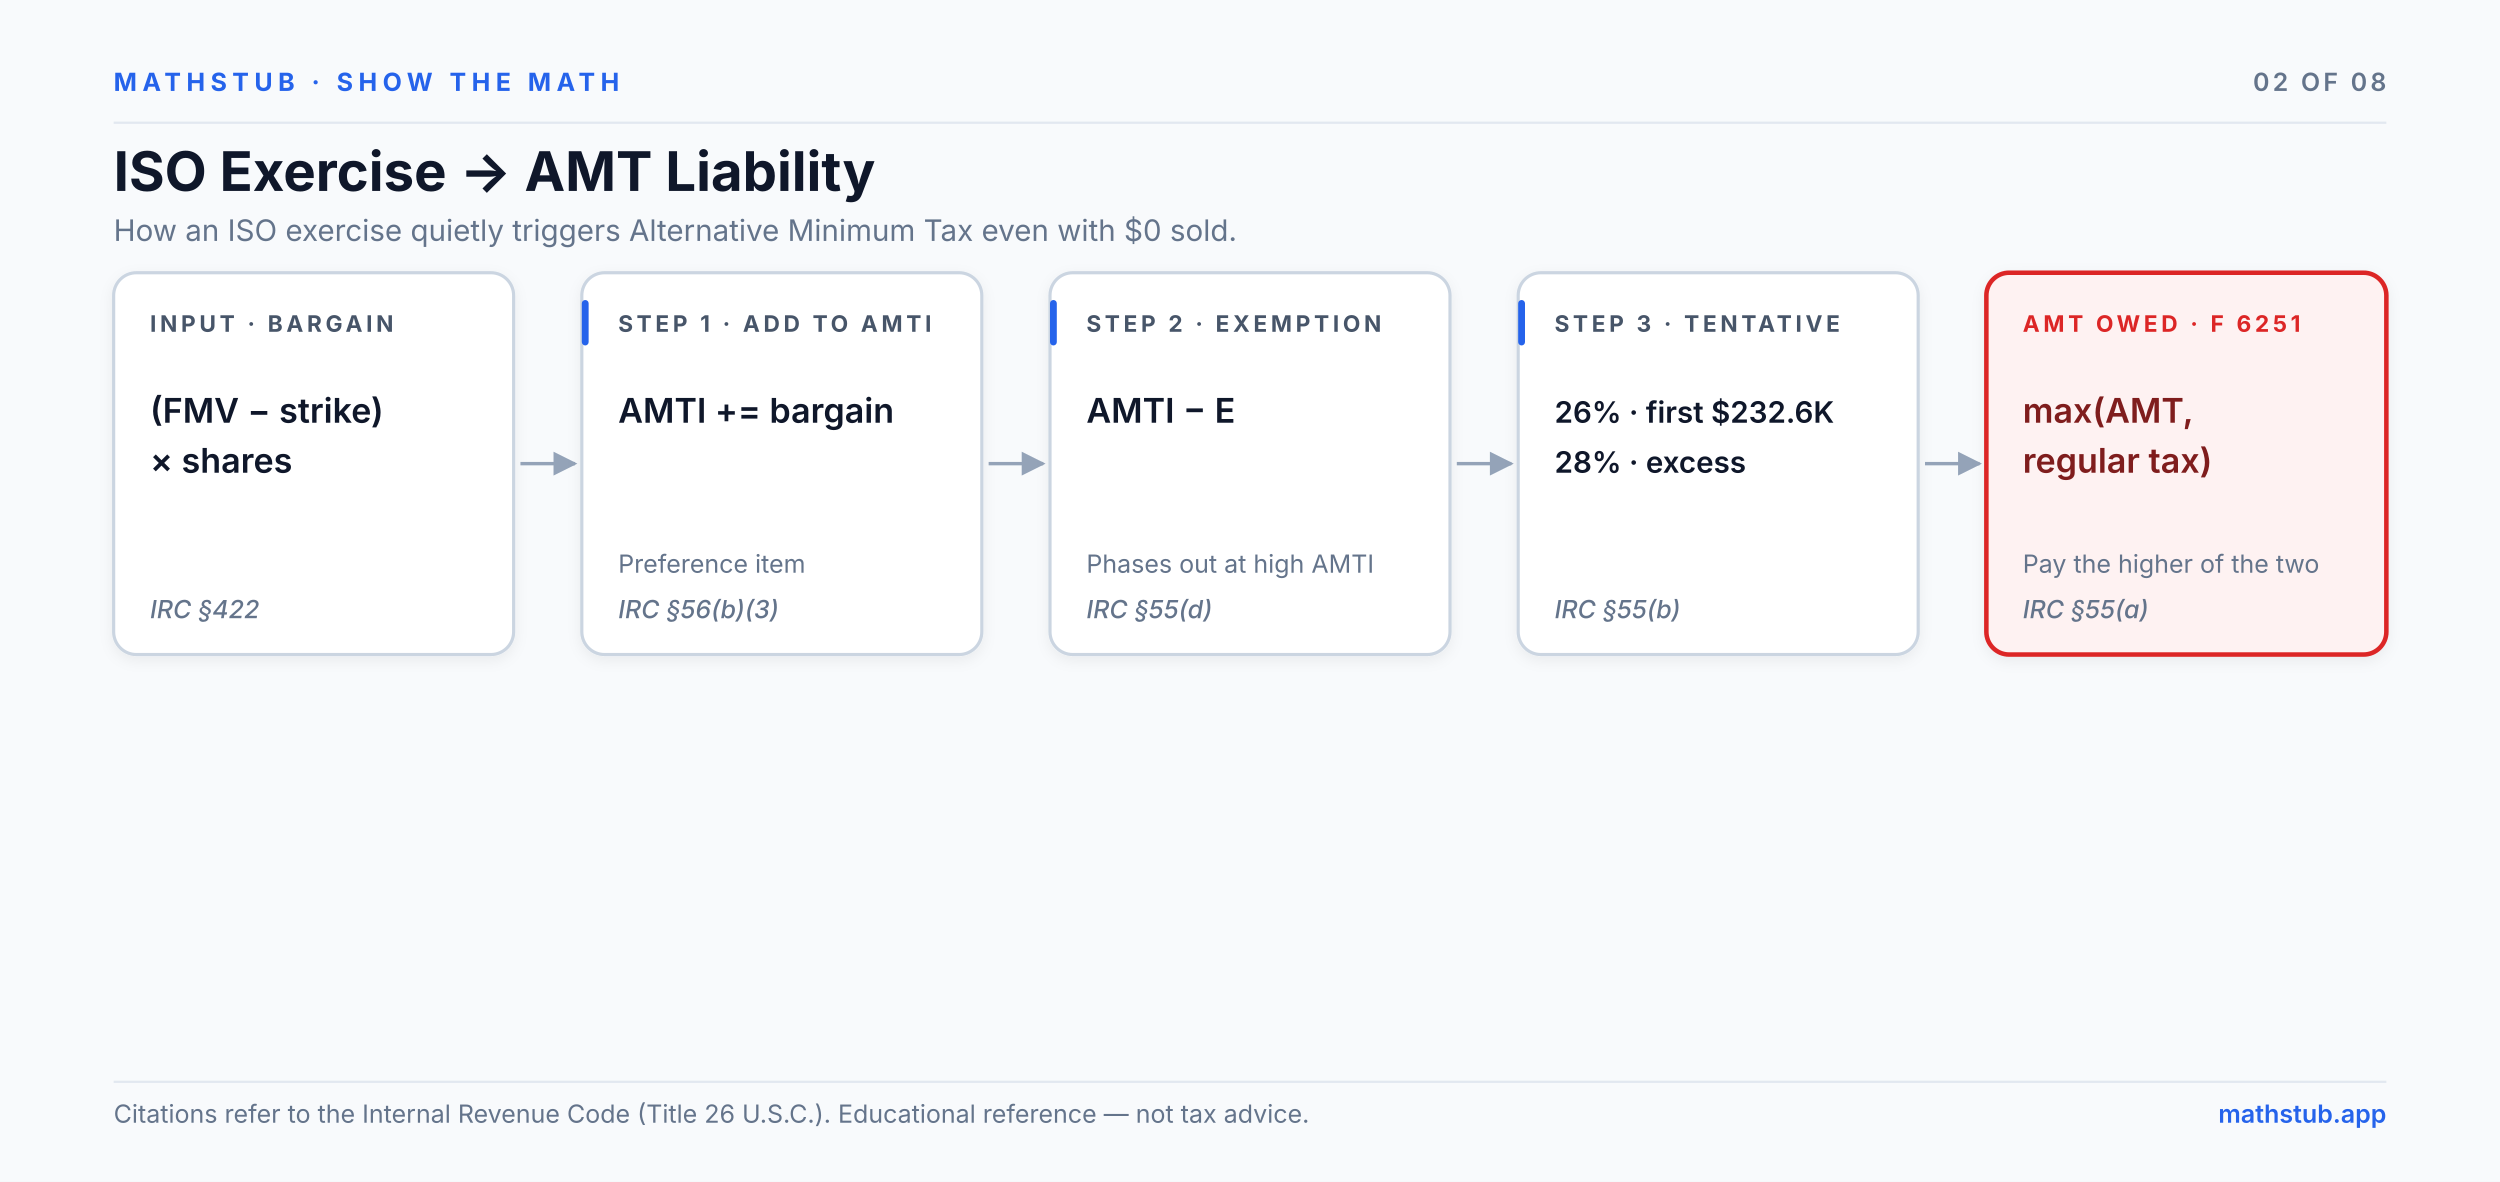
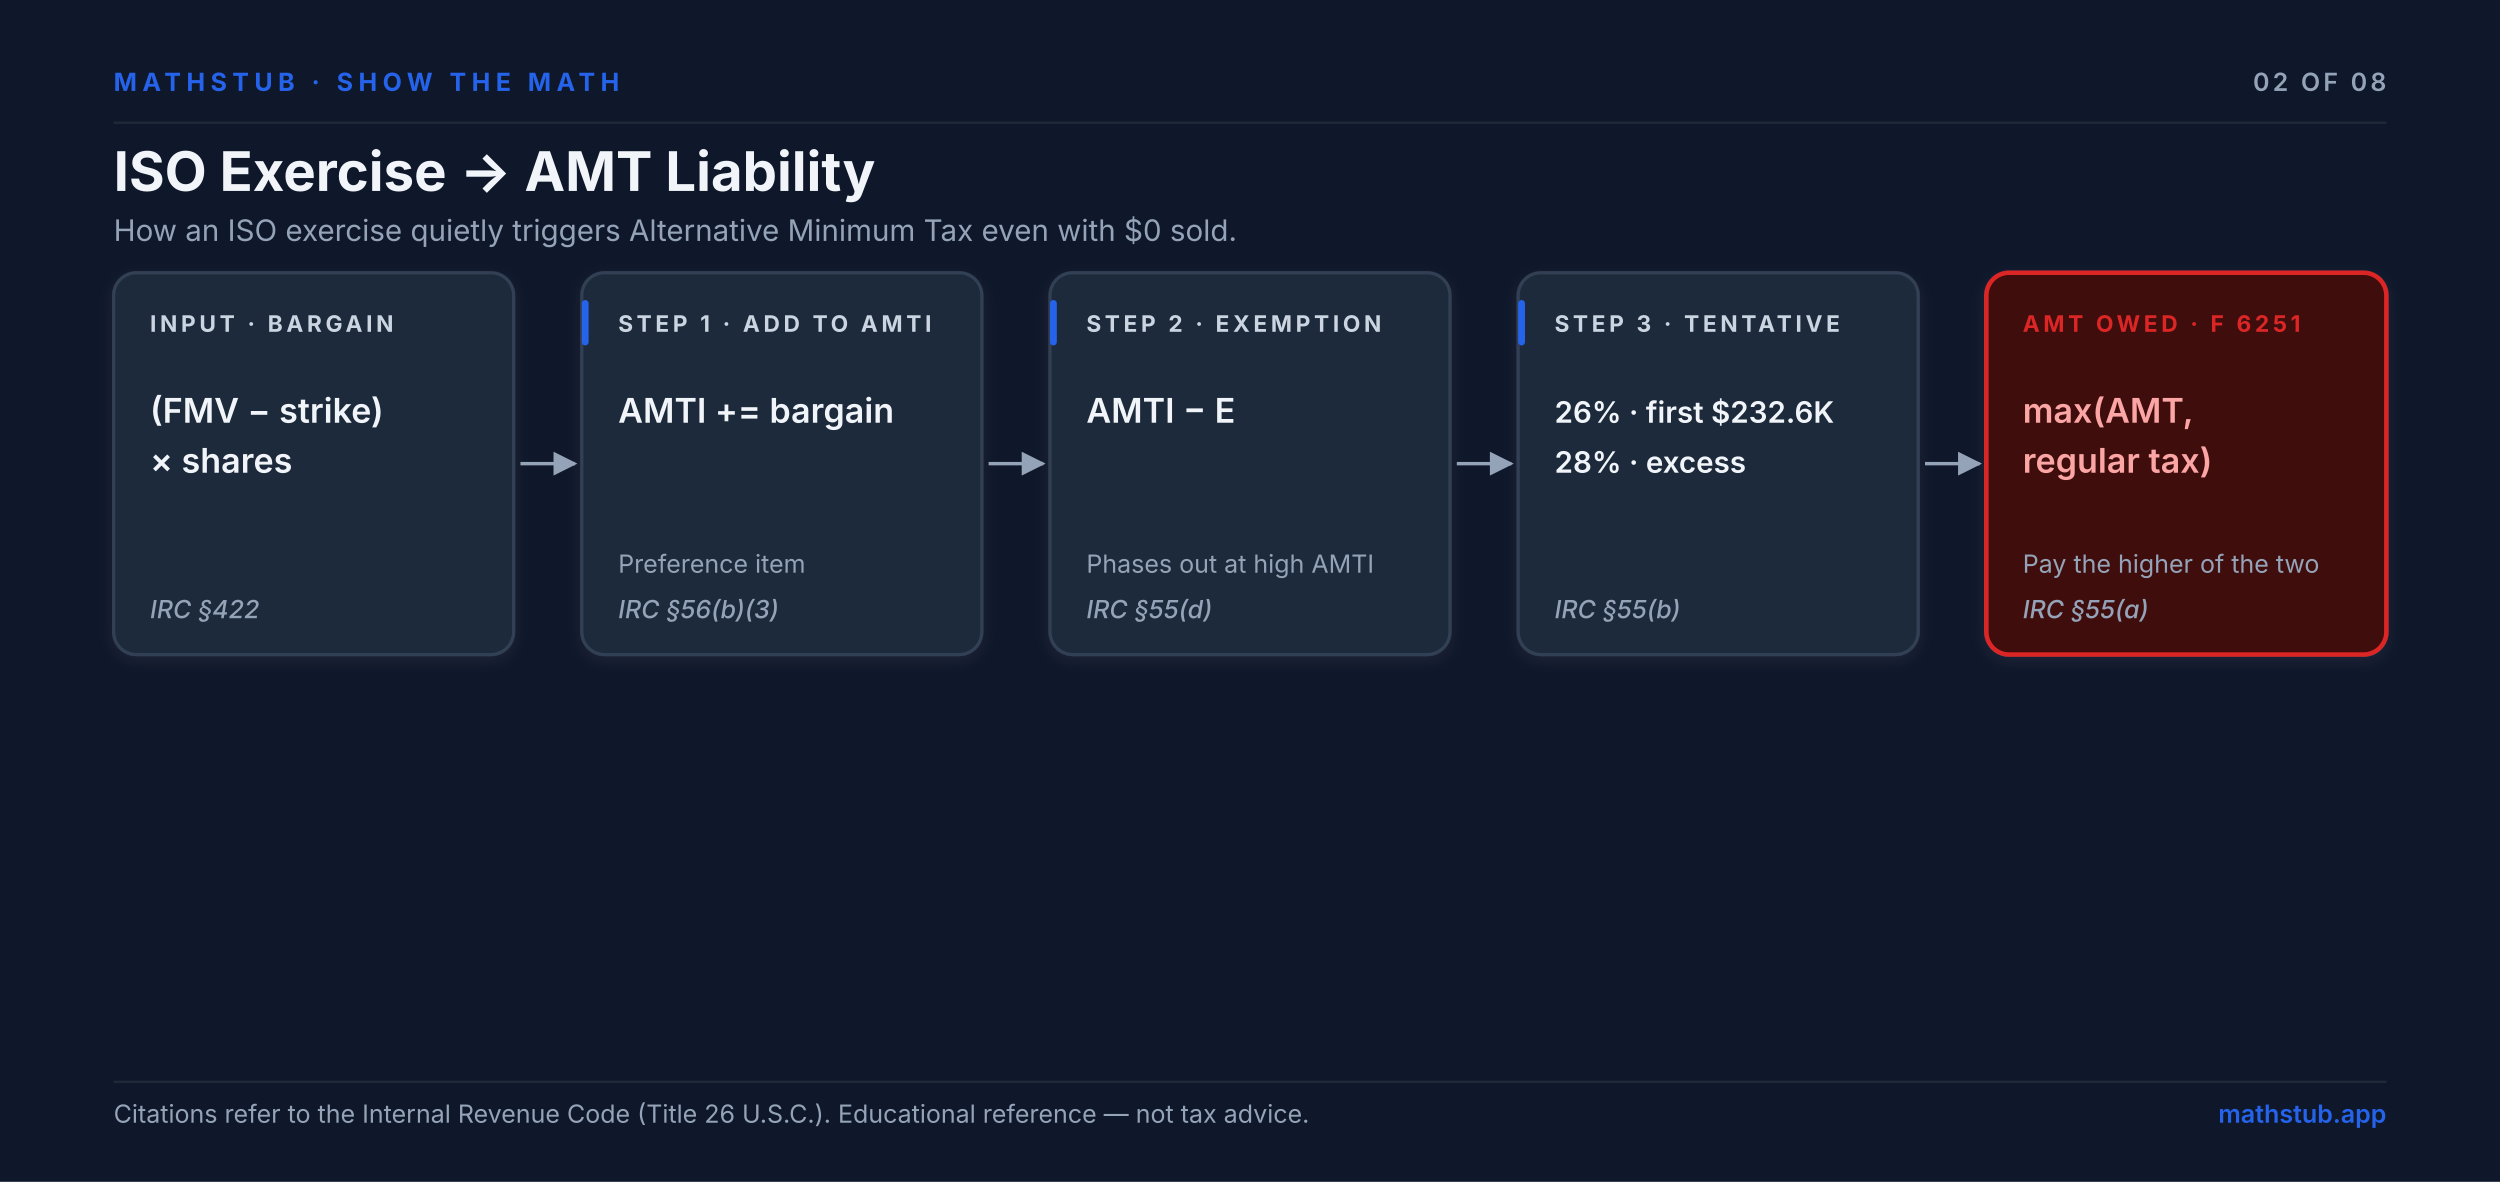
<svg xmlns="http://www.w3.org/2000/svg" viewBox="0 0 1100 520" width="1100" height="520" font-family="Inter, system-ui, -apple-system, 'Segoe UI', sans-serif">
  <defs>
    <marker id="arrow" viewBox="0 0 10 10" refX="9" refY="5" markerWidth="7" markerHeight="7" orient="auto-start-reverse">
      <path d="M0,0 L10,5 L0,10 z" fill="#94a3b8" />
    </marker>
    <filter id="boxShadow" x="-5%" y="-5%" width="110%" height="115%">
-       <feDropShadow dx="0" dy="2" stdDeviation="3" flood-color="#0f172a" flood-opacity="0.06" />
+       <feDropShadow dx="0" dy="2" stdDeviation="3" flood-color="#f1f5f9" flood-opacity="0.06" />
    </filter>
  </defs>
-   <rect width="1100" height="520" fill="#f8fafc" />
+   <rect width="1100" height="520" fill="#0f172a" />
  <text x="50" y="40" font-size="11" font-weight="700" fill="#2563eb" letter-spacing="2.4">MATHSTUB · SHOW THE MATH</text>
-   <text x="1050" y="40" font-size="11" font-weight="600" fill="#64748b" text-anchor="end" letter-spacing="1.4">02 OF 08</text>
-   <line x1="50" y1="54" x2="1050" y2="54" stroke="#e2e8f0" stroke-width="1" />
-   <text x="50" y="84" font-size="24" font-weight="700" fill="#0f172a">ISO Exercise → AMT Liability</text>
-   <text x="50" y="106" font-size="13" font-weight="400" fill="#64748b">How an ISO exercise quietly triggers Alternative Minimum Tax even with $0 sold.</text>
-   <rect x="50" y="120" width="176" height="168" rx="10" fill="#ffffff" stroke="#cbd5e1" stroke-width="1.4" filter="url(#boxShadow)" />
-   <text x="66" y="146" font-size="10" font-weight="700" fill="#475569" letter-spacing="1.6">INPUT · BARGAIN</text>
-   <text x="66" y="186" font-size="15" font-weight="600" fill="#0f172a">(FMV − strike)</text>
-   <text x="66" y="208" font-size="15" font-weight="600" fill="#0f172a">× shares</text>
-   <text x="66" y="272" font-size="11" font-style="italic" font-weight="500" fill="#64748b">IRC §422</text>
+   <text x="1050" y="40" font-size="11" font-weight="600" fill="#94a3b8" text-anchor="end" letter-spacing="1.4">02 OF 08</text>
+   <line x1="50" y1="54" x2="1050" y2="54" stroke="#1f2937" stroke-width="1" />
+   <text x="50" y="84" font-size="24" font-weight="700" fill="#f1f5f9">ISO Exercise → AMT Liability</text>
+   <text x="50" y="106" font-size="13" font-weight="400" fill="#94a3b8">How an ISO exercise quietly triggers Alternative Minimum Tax even with $0 sold.</text>
+   <rect x="50" y="120" width="176" height="168" rx="10" fill="#1e293b" stroke="#334155" stroke-width="1.4" filter="url(#boxShadow)" />
+   <text x="66" y="146" font-size="10" font-weight="700" fill="#cbd5e1" letter-spacing="1.6">INPUT · BARGAIN</text>
+   <text x="66" y="186" font-size="15" font-weight="600" fill="#f1f5f9">(FMV − strike)</text>
+   <text x="66" y="208" font-size="15" font-weight="600" fill="#f1f5f9">× shares</text>
+   <text x="66" y="272" font-size="11" font-style="italic" font-weight="500" fill="#94a3b8">IRC §422</text>
  <line x1="229" y1="204" x2="253" y2="204" stroke="#94a3b8" stroke-width="1.5" marker-end="url(#arrow)" />
-   <rect x="256" y="120" width="176" height="168" rx="10" fill="#ffffff" stroke="#cbd5e1" stroke-width="1.4" filter="url(#boxShadow)" />
+   <rect x="256" y="120" width="176" height="168" rx="10" fill="#1e293b" stroke="#334155" stroke-width="1.4" filter="url(#boxShadow)" />
  <rect x="256" y="132" width="3" height="20" rx="1.5" fill="#2563eb" />
-   <text x="272" y="146" font-size="10" font-weight="700" fill="#475569" letter-spacing="1.6">STEP 1 · ADD TO AMTI</text>
-   <text x="272" y="186" font-size="15" font-weight="600" fill="#0f172a">AMTI += bargain</text>
-   <text x="272" y="252" font-size="11" font-weight="400" fill="#64748b">Preference item</text>
-   <text x="272" y="272" font-size="11" font-style="italic" font-weight="500" fill="#64748b">IRC §56(b)(3)</text>
+   <text x="272" y="146" font-size="10" font-weight="700" fill="#cbd5e1" letter-spacing="1.6">STEP 1 · ADD TO AMTI</text>
+   <text x="272" y="186" font-size="15" font-weight="600" fill="#f1f5f9">AMTI += bargain</text>
+   <text x="272" y="252" font-size="11" font-weight="400" fill="#94a3b8">Preference item</text>
+   <text x="272" y="272" font-size="11" font-style="italic" font-weight="500" fill="#94a3b8">IRC §56(b)(3)</text>
  <line x1="435" y1="204" x2="459" y2="204" stroke="#94a3b8" stroke-width="1.5" marker-end="url(#arrow)" />
-   <rect x="462" y="120" width="176" height="168" rx="10" fill="#ffffff" stroke="#cbd5e1" stroke-width="1.4" filter="url(#boxShadow)" />
+   <rect x="462" y="120" width="176" height="168" rx="10" fill="#1e293b" stroke="#334155" stroke-width="1.4" filter="url(#boxShadow)" />
  <rect x="462" y="132" width="3" height="20" rx="1.5" fill="#2563eb" />
-   <text x="478" y="146" font-size="10" font-weight="700" fill="#475569" letter-spacing="1.6">STEP 2 · EXEMPTION</text>
-   <text x="478" y="186" font-size="15" font-weight="600" fill="#0f172a">AMTI − E</text>
-   <text x="478" y="252" font-size="11" font-weight="400" fill="#64748b">Phases out at high AMTI</text>
-   <text x="478" y="272" font-size="11" font-style="italic" font-weight="500" fill="#64748b">IRC §55(d)</text>
+   <text x="478" y="146" font-size="10" font-weight="700" fill="#cbd5e1" letter-spacing="1.6">STEP 2 · EXEMPTION</text>
+   <text x="478" y="186" font-size="15" font-weight="600" fill="#f1f5f9">AMTI − E</text>
+   <text x="478" y="252" font-size="11" font-weight="400" fill="#94a3b8">Phases out at high AMTI</text>
+   <text x="478" y="272" font-size="11" font-style="italic" font-weight="500" fill="#94a3b8">IRC §55(d)</text>
  <line x1="641" y1="204" x2="665" y2="204" stroke="#94a3b8" stroke-width="1.5" marker-end="url(#arrow)" />
-   <rect x="668" y="120" width="176" height="168" rx="10" fill="#ffffff" stroke="#cbd5e1" stroke-width="1.4" filter="url(#boxShadow)" />
+   <rect x="668" y="120" width="176" height="168" rx="10" fill="#1e293b" stroke="#334155" stroke-width="1.4" filter="url(#boxShadow)" />
  <rect x="668" y="132" width="3" height="20" rx="1.5" fill="#2563eb" />
-   <text x="684" y="146" font-size="10" font-weight="700" fill="#475569" letter-spacing="1.6">STEP 3 · TENTATIVE</text>
-   <text x="684" y="186" font-size="13" font-weight="600" fill="#0f172a">26%  · first $232.6K</text>
-   <text x="684" y="208" font-size="13" font-weight="600" fill="#0f172a">28%  · excess</text>
-   <text x="684" y="272" font-size="11" font-style="italic" font-weight="500" fill="#64748b">IRC §55(b)</text>
+   <text x="684" y="146" font-size="10" font-weight="700" fill="#cbd5e1" letter-spacing="1.6">STEP 3 · TENTATIVE</text>
+   <text x="684" y="186" font-size="13" font-weight="600" fill="#f1f5f9">26%  · first $232.6K</text>
+   <text x="684" y="208" font-size="13" font-weight="600" fill="#f1f5f9">28%  · excess</text>
+   <text x="684" y="272" font-size="11" font-style="italic" font-weight="500" fill="#94a3b8">IRC §55(b)</text>
  <line x1="847" y1="204" x2="871" y2="204" stroke="#94a3b8" stroke-width="1.5" marker-end="url(#arrow)" />
-   <rect x="874" y="120" width="176" height="168" rx="10" fill="#fef2f2" stroke="#dc2626" stroke-width="2" filter="url(#boxShadow)" />
+   <rect x="874" y="120" width="176" height="168" rx="10" fill="#3f0a0a" stroke="#dc2626" stroke-width="2" filter="url(#boxShadow)" />
  <text x="890" y="146" font-size="10" font-weight="700" fill="#dc2626" letter-spacing="1.6">AMT OWED · F 6251</text>
-   <text x="890" y="186" font-size="15" font-weight="600" fill="#7f1d1d">max(AMT,</text>
-   <text x="890" y="208" font-size="15" font-weight="600" fill="#7f1d1d">regular tax)</text>
-   <text x="890" y="252" font-size="11" font-weight="400" fill="#64748b">Pay the higher of the two</text>
-   <text x="890" y="272" font-size="11" font-style="italic" font-weight="500" fill="#64748b">IRC §55(a)</text>
-   <line x1="50" y1="476" x2="1050" y2="476" stroke="#e2e8f0" stroke-width="1" />
-   <text x="50" y="494" font-size="11" fill="#64748b">Citations refer to the Internal Revenue Code (Title 26 U.S.C.). Educational reference — not tax advice.</text>
+   <text x="890" y="186" font-size="15" font-weight="600" fill="#fca5a5">max(AMT,</text>
+   <text x="890" y="208" font-size="15" font-weight="600" fill="#fca5a5">regular tax)</text>
+   <text x="890" y="252" font-size="11" font-weight="400" fill="#94a3b8">Pay the higher of the two</text>
+   <text x="890" y="272" font-size="11" font-style="italic" font-weight="500" fill="#94a3b8">IRC §55(a)</text>
+   <line x1="50" y1="476" x2="1050" y2="476" stroke="#1f2937" stroke-width="1" />
+   <text x="50" y="494" font-size="11" fill="#94a3b8">Citations refer to the Internal Revenue Code (Title 26 U.S.C.). Educational reference — not tax advice.</text>
  <text x="1050" y="494" font-size="11" font-weight="600" fill="#2563eb" text-anchor="end">mathstub.app</text>
</svg>
